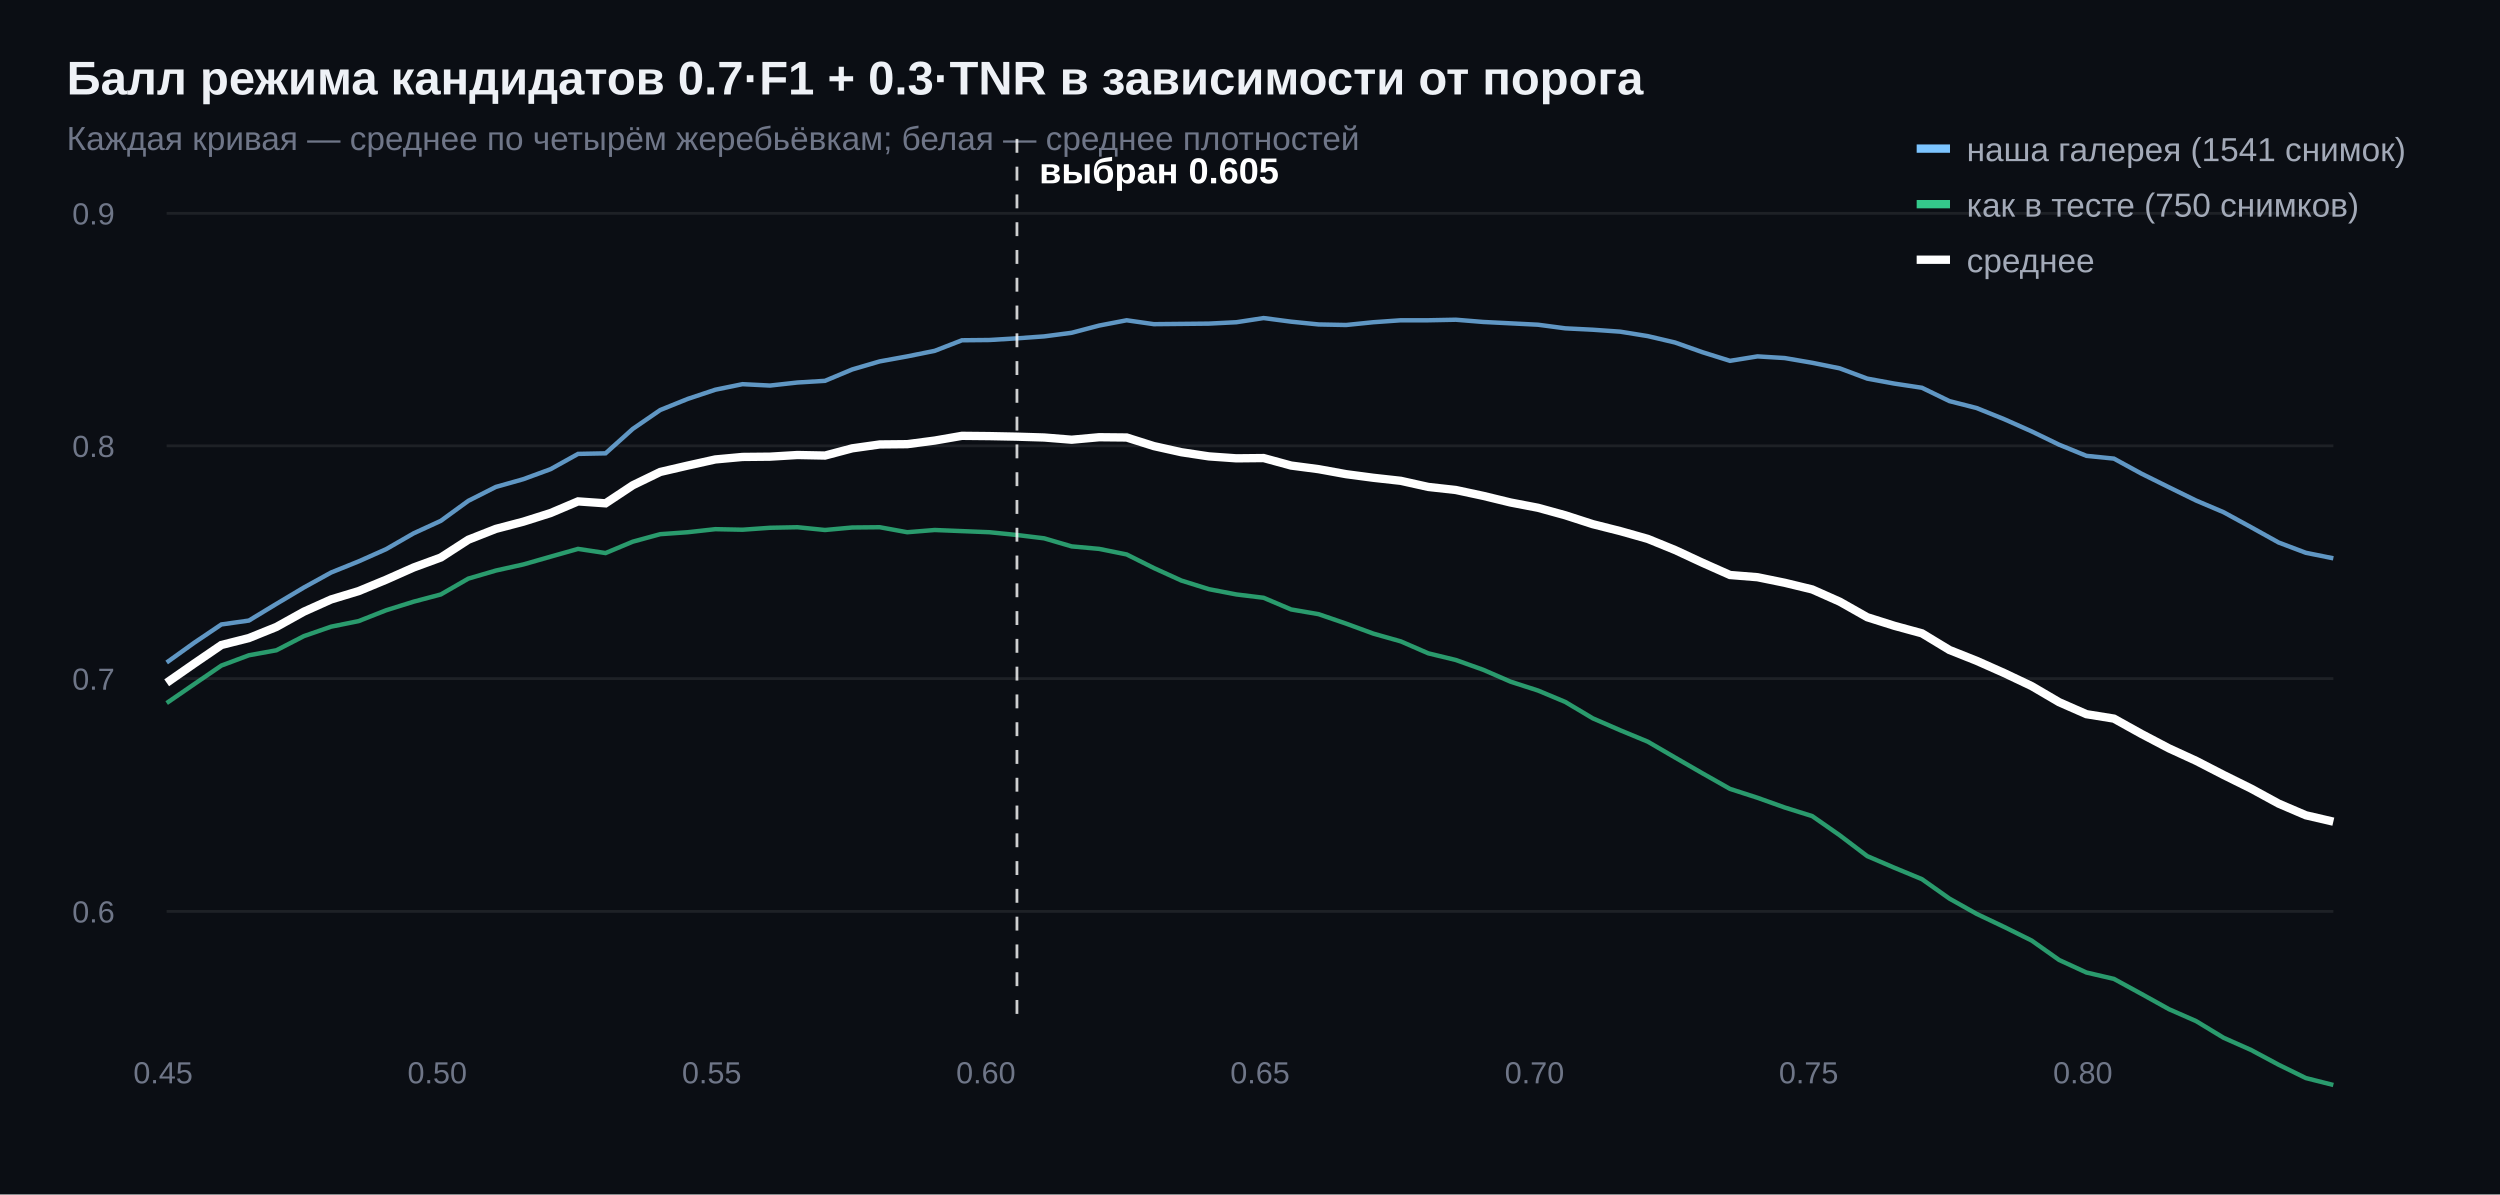
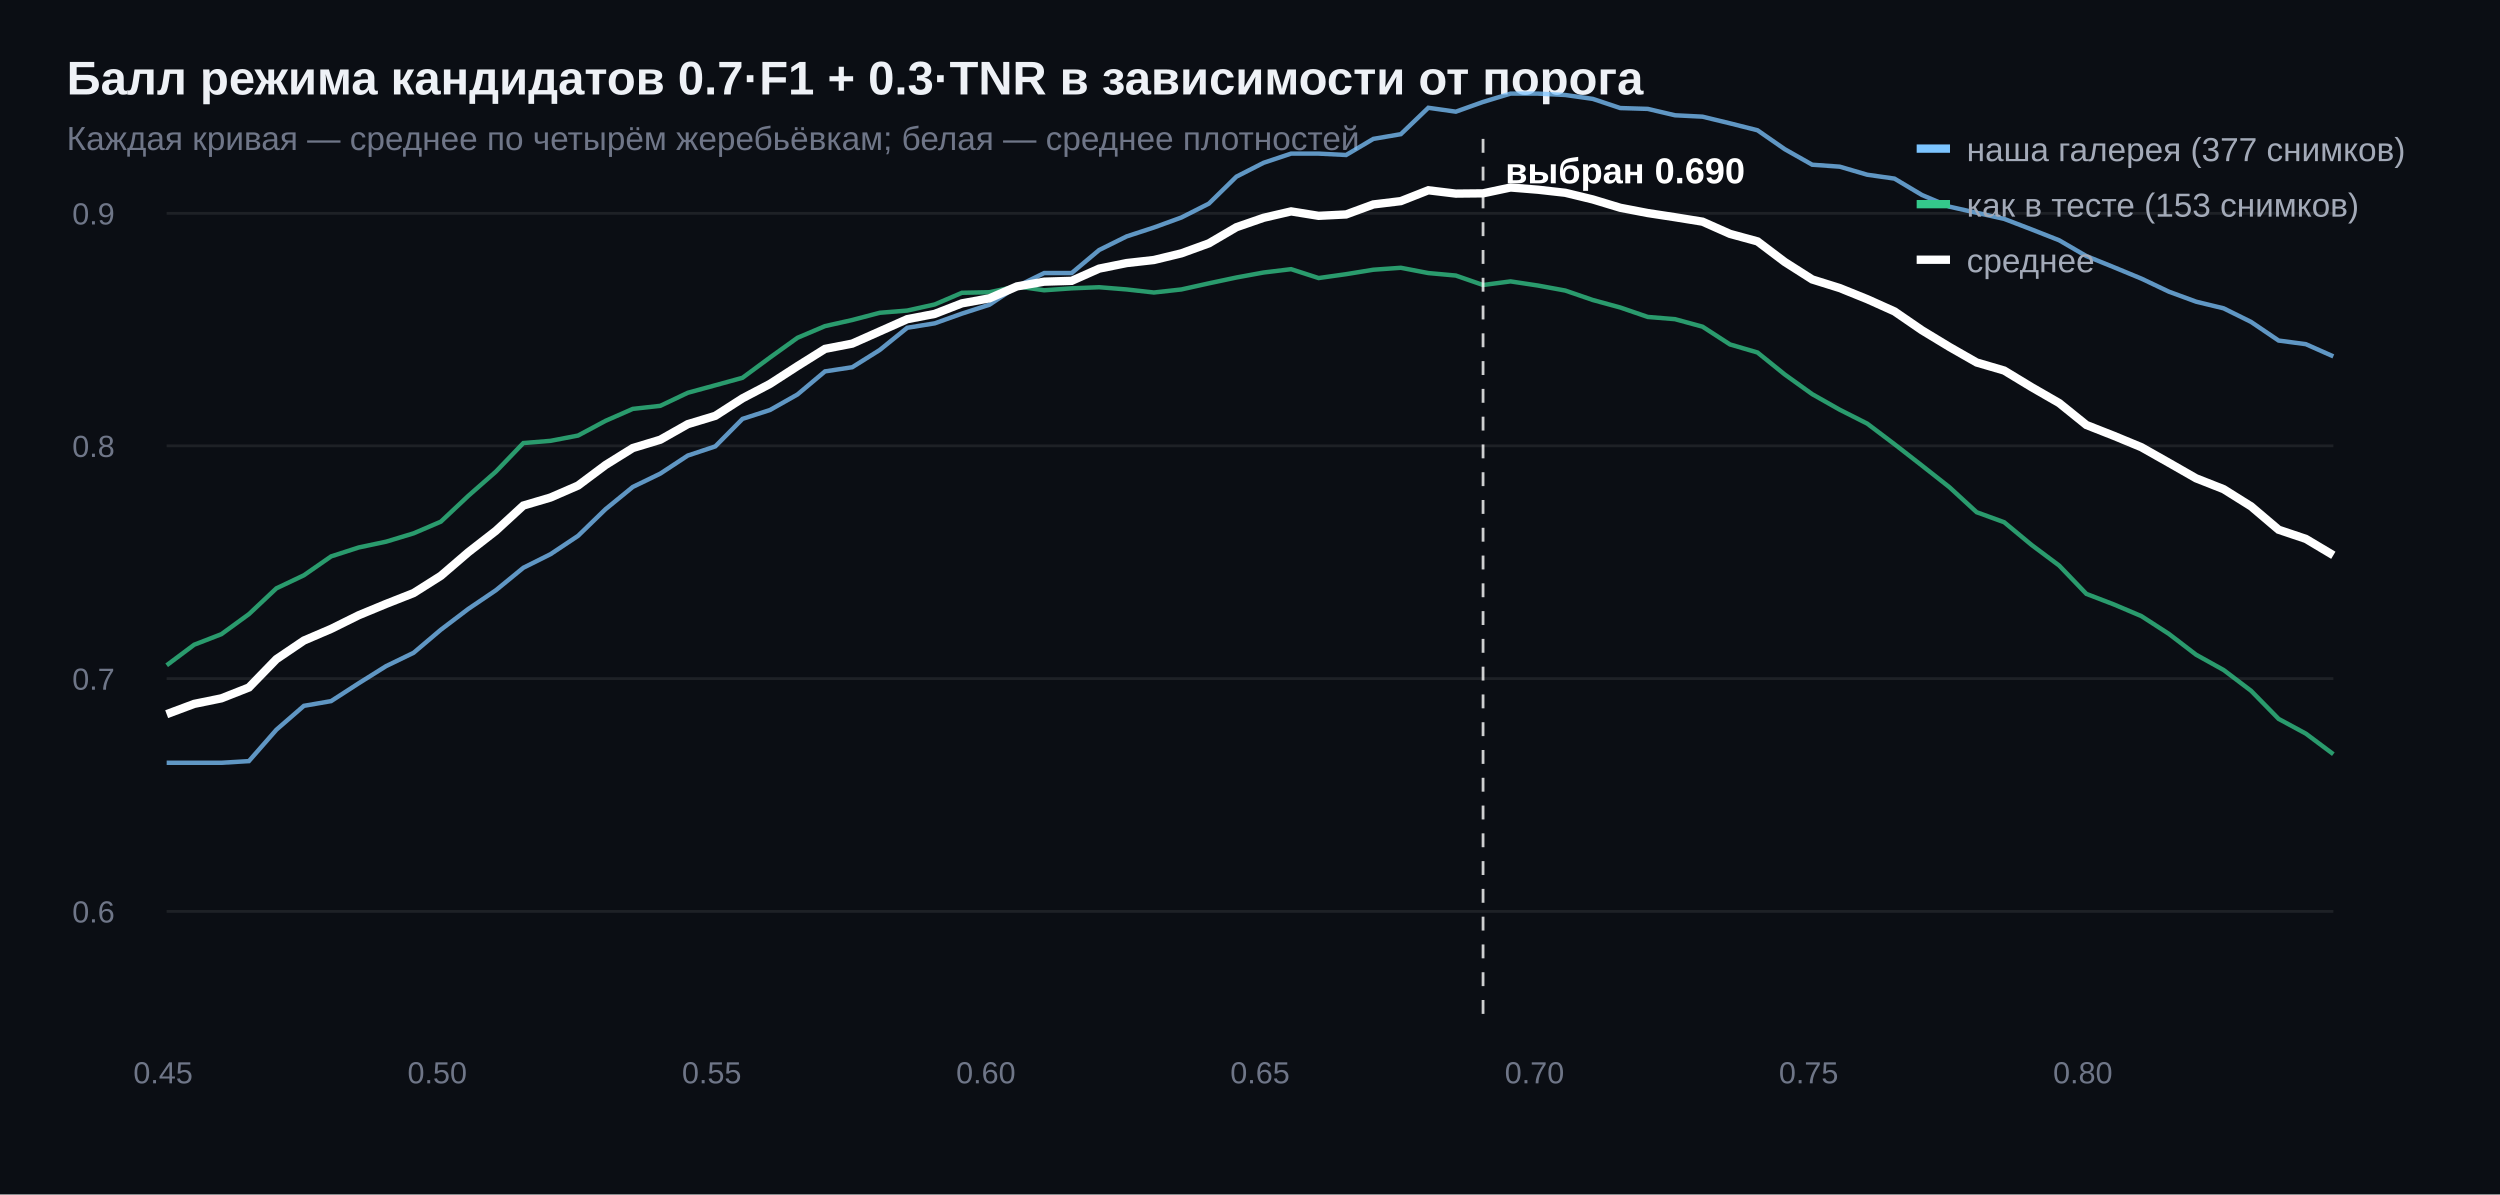
<svg xmlns="http://www.w3.org/2000/svg" viewBox="0 0 900 430" width="900" height="430" font-family="Manrope, Segoe UI, Arial, sans-serif">
  <rect width="900" height="430" fill="#0b0e14" />
  <text x="24" y="34" fill="#eef1f6" font-size="17" font-weight="700">Балл режима кандидатов 0.7·F1 + 0.3·TNR в зависимости от порога</text>
  <text x="24" y="54" fill="#6f7688" font-size="12">Каждая кривая — среднее по четырём жеребьёвкам; белая — среднее плотностей</text>
  <line x1="60" y1="328.1" x2="840" y2="328.1" stroke="rgba(255,255,255,0.08)" />
  <text x="26" y="332.1" fill="#6f7688" font-size="11">0.6</text>
  <line x1="60" y1="244.3" x2="840" y2="244.3" stroke="rgba(255,255,255,0.08)" />
  <text x="26" y="248.3" fill="#6f7688" font-size="11">0.7</text>
  <line x1="60" y1="160.5" x2="840" y2="160.5" stroke="rgba(255,255,255,0.08)" />
  <text x="26" y="164.5" fill="#6f7688" font-size="11">0.8</text>
  <line x1="60" y1="76.8" x2="840" y2="76.8" stroke="rgba(255,255,255,0.08)" />
  <text x="26" y="80.8" fill="#6f7688" font-size="11">0.9</text>
  <text x="48.0" y="390" fill="#6f7688" font-size="11">0.45</text>
  <text x="146.7" y="390" fill="#6f7688" font-size="11">0.50</text>
  <text x="245.5" y="390" fill="#6f7688" font-size="11">0.55</text>
  <text x="344.2" y="390" fill="#6f7688" font-size="11">0.60</text>
  <text x="442.9" y="390" fill="#6f7688" font-size="11">0.65</text>
  <text x="541.7" y="390" fill="#6f7688" font-size="11">0.70</text>
  <text x="640.4" y="390" fill="#6f7688" font-size="11">0.75</text>
  <text x="739.1" y="390" fill="#6f7688" font-size="11">0.80</text>
-   <polyline points="60.0,238.5 69.9,231.4 79.7,224.8 89.6,223.4 99.5,217.4 109.4,211.5 119.2,206.1 129.1,202.1 139.0,197.7 148.9,192.0 158.7,187.5 168.6,180.3 178.5,175.3 188.4,172.5 198.2,168.9 208.1,163.4 218.0,163.2 227.8,154.4 237.7,147.6 247.6,143.6 257.5,140.3 267.3,138.3 277.2,138.8 287.1,137.7 297.0,137.1 306.8,133.0 316.7,130.1 326.6,128.3 336.5,126.3 346.3,122.5 356.2,122.4 366.1,121.8 375.9,121.1 385.8,119.8 395.7,117.2 405.6,115.3 415.4,116.7 425.3,116.6 435.2,116.5 445.1,116.0 454.9,114.5 464.8,115.8 474.7,116.8 484.6,117.0 494.4,116.0 504.3,115.3 514.2,115.3 524.1,115.1 533.9,115.9 543.8,116.4 553.7,116.9 563.5,118.2 573.4,118.7 583.3,119.4 593.2,121.0 603.0,123.3 612.9,126.8 622.8,129.9 632.7,128.3 642.5,128.9 652.4,130.6 662.3,132.6 672.2,136.3 682.0,138.1 691.9,139.6 701.8,144.4 711.6,146.9 721.5,150.9 731.4,155.3 741.3,160.1 751.1,164.1 761.0,165.1 770.9,170.5 780.8,175.4 790.6,180.2 800.5,184.4 810.4,189.8 820.3,195.3 830.1,199.0 840.0,201.0" fill="none" stroke="#7cc4ff" stroke-width="1.6" opacity="0.75" />
-   <polyline points="60.0,253.1 69.9,246.3 79.7,239.6 89.6,235.9 99.5,234.1 109.4,229.0 119.2,225.6 129.1,223.6 139.0,219.7 148.9,216.6 158.7,214.0 168.6,208.3 178.5,205.4 188.4,203.2 198.2,200.4 208.1,197.6 218.0,199.1 227.8,195.0 237.7,192.3 247.6,191.6 257.5,190.5 267.3,190.7 277.2,190.0 287.1,189.8 297.0,190.8 306.8,189.9 316.7,189.8 326.6,191.6 336.5,190.8 346.3,191.2 356.2,191.6 366.1,192.6 375.9,193.8 385.8,196.7 395.7,197.6 405.6,199.6 415.4,204.5 425.3,209.0 435.2,212.1 445.1,214.0 454.9,215.2 464.8,219.4 474.7,221.1 484.6,224.5 494.4,228.1 504.3,230.9 514.2,235.2 524.1,237.6 533.9,241.1 543.8,245.4 553.7,248.6 563.5,252.7 573.4,258.6 583.3,262.9 593.2,267.0 603.0,272.7 612.9,278.4 622.8,284.0 632.7,287.2 642.5,290.7 652.4,293.8 662.3,300.7 672.2,308.2 682.0,312.4 691.9,316.5 701.8,323.5 711.6,329.0 721.5,333.7 731.4,338.6 741.3,345.6 751.1,350.1 761.0,352.4 770.9,357.8 780.8,363.3 790.6,367.6 800.5,373.6 810.4,378.0 820.3,383.3 830.1,388.1 840.0,390.6" fill="none" stroke="#34c98b" stroke-width="1.6" opacity="0.75" />
-   <polyline points="60.0,245.8 69.9,238.9 79.7,232.2 89.6,229.7 99.5,225.7 109.4,220.2 119.2,215.8 129.1,212.8 139.0,208.7 148.9,204.3 158.7,200.7 168.6,194.3 178.5,190.4 188.4,187.8 198.2,184.7 208.1,180.5 218.0,181.2 227.8,174.7 237.7,169.9 247.6,167.6 257.5,165.4 267.3,164.5 277.2,164.4 287.1,163.8 297.0,164.0 306.8,161.4 316.7,160.0 326.6,159.9 336.5,158.6 346.3,156.9 356.2,157.0 366.1,157.2 375.9,157.5 385.8,158.3 395.7,157.4 405.6,157.5 415.4,160.6 425.3,162.8 435.2,164.3 445.1,165.0 454.9,164.9 464.8,167.6 474.7,168.9 484.6,170.7 494.4,172.0 504.3,173.1 514.2,175.3 524.1,176.4 533.9,178.5 543.8,180.9 553.7,182.8 563.5,185.5 573.4,188.7 583.3,191.2 593.2,194.0 603.0,198.0 612.9,202.6 622.8,207.0 632.7,207.8 642.5,209.8 652.4,212.2 662.3,216.6 672.2,222.2 682.0,225.3 691.9,228.0 701.8,234.0 711.6,237.9 721.5,242.3 731.4,247.0 741.3,252.8 751.1,257.1 761.0,258.7 770.9,264.2 780.8,269.4 790.6,273.9 800.5,279.0 810.4,283.9 820.3,289.3 830.1,293.5 840.0,295.8" fill="none" stroke="#ffffff" stroke-width="3" />
-   <line x1="366.1" y1="50" x2="366.1" y2="370" stroke="#ffffff" stroke-dasharray="5 5" opacity="0.8" />
-   <text x="374.1" y="66" fill="#ffffff" font-size="13" font-weight="700">выбран 0.605</text>
+   <polyline points="60.0,274.6 69.9,274.6 79.7,274.6 89.6,274.0 99.5,262.7 109.4,254.1 119.2,252.4 129.1,246.0 139.0,239.8 148.9,235.0 158.7,226.7 168.6,219.2 178.5,212.5 188.4,204.4 198.2,199.5 208.1,192.9 218.0,183.3 227.8,175.3 237.7,170.5 247.6,164.0 257.5,160.7 267.3,150.8 277.2,147.6 287.1,142.0 297.0,133.7 306.8,132.2 316.7,126.0 326.6,118.0 336.5,116.4 346.3,112.9 356.2,109.7 366.1,103.1 375.9,98.3 385.8,98.3 395.7,90.0 405.6,85.1 415.4,81.9 425.3,78.3 435.2,73.3 445.1,63.6 454.9,58.6 464.8,55.3 474.7,55.3 484.6,55.8 494.4,50.0 504.3,48.3 514.2,38.8 524.1,40.2 533.9,36.7 543.8,33.7 553.7,33.7 563.5,34.2 573.4,35.6 583.3,38.9 593.2,39.2 603.0,41.5 612.9,42.0 622.8,44.4 632.7,46.9 642.5,53.7 652.4,59.3 662.3,60.0 672.2,62.9 682.0,64.3 691.9,70.2 701.8,74.4 711.6,76.6 721.5,78.8 731.4,82.6 741.3,86.5 751.1,92.2 761.0,96.2 770.9,100.3 780.8,105.0 790.6,108.6 800.5,111.0 810.4,115.9 820.3,122.6 830.1,123.9 840.0,128.3" fill="none" stroke="#7cc4ff" stroke-width="1.6" opacity="0.75" />
+   <polyline points="60.0,239.5 69.9,232.1 79.7,228.3 89.6,221.1 99.5,211.8 109.4,207.1 119.2,200.3 129.1,197.1 139.0,195.0 148.9,192.0 158.7,187.8 168.6,178.5 178.5,169.8 188.4,159.5 198.2,158.7 208.1,156.8 218.0,151.5 227.8,147.2 237.7,146.1 247.6,141.4 257.5,138.7 267.3,136.0 277.2,128.7 287.1,121.6 297.0,117.4 306.8,115.2 316.7,112.6 326.6,111.8 336.5,109.6 346.3,105.4 356.2,105.2 366.1,103.1 375.9,104.5 385.8,103.8 395.7,103.4 405.6,104.2 415.4,105.3 425.3,104.2 435.2,102.0 445.1,99.9 454.9,98.1 464.8,96.9 474.7,100.1 484.6,98.7 494.4,97.1 504.3,96.4 514.2,98.3 524.1,99.2 533.9,102.6 543.8,101.3 553.7,102.8 563.5,104.6 573.4,108.0 583.3,110.7 593.2,114.1 603.0,114.9 612.9,117.6 622.8,124.0 632.7,126.9 642.5,134.8 652.4,141.9 662.3,147.5 672.2,152.5 682.0,159.9 691.9,167.6 701.8,175.4 711.6,184.4 721.5,188.0 731.4,196.2 741.3,203.6 751.1,213.8 761.0,217.6 770.9,221.8 780.8,228.2 790.6,235.7 800.5,241.2 810.4,248.7 820.3,258.8 830.1,264.1 840.0,271.5" fill="none" stroke="#34c98b" stroke-width="1.6" opacity="0.75" />
+   <polyline points="60.0,257.1 69.9,253.4 79.7,251.4 89.6,247.5 99.5,237.3 109.4,230.6 119.2,226.4 129.1,221.5 139.0,217.4 148.9,213.5 158.7,207.3 168.6,198.8 178.5,191.1 188.4,182.0 198.2,179.1 208.1,174.8 218.0,167.4 227.8,161.3 237.7,158.3 247.6,152.7 257.5,149.7 267.3,143.4 277.2,138.2 287.1,131.8 297.0,125.6 306.8,123.7 316.7,119.3 326.6,114.9 336.5,113.0 346.3,109.2 356.2,107.4 366.1,103.1 375.9,101.4 385.8,101.1 395.7,96.7 405.6,94.7 415.4,93.6 425.3,91.2 435.2,87.6 445.1,81.8 454.9,78.4 464.8,76.1 474.7,77.7 484.6,77.2 494.4,73.6 504.3,72.4 514.2,68.5 524.1,69.7 533.9,69.6 543.8,67.5 553.7,68.3 563.5,69.4 573.4,71.8 583.3,74.8 593.2,76.7 603.0,78.2 612.9,79.8 622.8,84.2 632.7,86.9 642.5,94.3 652.4,100.6 662.3,103.7 672.2,107.7 682.0,112.1 691.9,118.9 701.8,124.9 711.6,130.5 721.5,133.4 731.4,139.4 741.3,145.1 751.1,153.0 761.0,156.9 770.9,161.0 780.8,166.6 790.6,172.2 800.5,176.1 810.4,182.3 820.3,190.7 830.1,194.0 840.0,199.9" fill="none" stroke="#ffffff" stroke-width="3" />
+   <line x1="533.9" y1="50" x2="533.9" y2="370" stroke="#ffffff" stroke-dasharray="5 5" opacity="0.8" />
+   <text x="541.9" y="66" fill="#ffffff" font-size="13" font-weight="700">выбран 0.690</text>
  <rect x="690" y="52" width="12" height="3" fill="#7cc4ff" />
-   <text x="708" y="58" fill="#a3aab8" font-size="12">наша галерея (1541 снимок)</text>
+   <text x="708" y="58" fill="#a3aab8" font-size="12">наша галерея (377 снимков)</text>
  <rect x="690" y="72" width="12" height="3" fill="#34c98b" />
-   <text x="708" y="78" fill="#a3aab8" font-size="12">как в тесте (750 снимков)</text>
+   <text x="708" y="78" fill="#a3aab8" font-size="12">как в тесте (153 снимков)</text>
  <rect x="690" y="92" width="12" height="3" fill="#ffffff" />
  <text x="708" y="98" fill="#a3aab8" font-size="12">среднее</text>
</svg>
